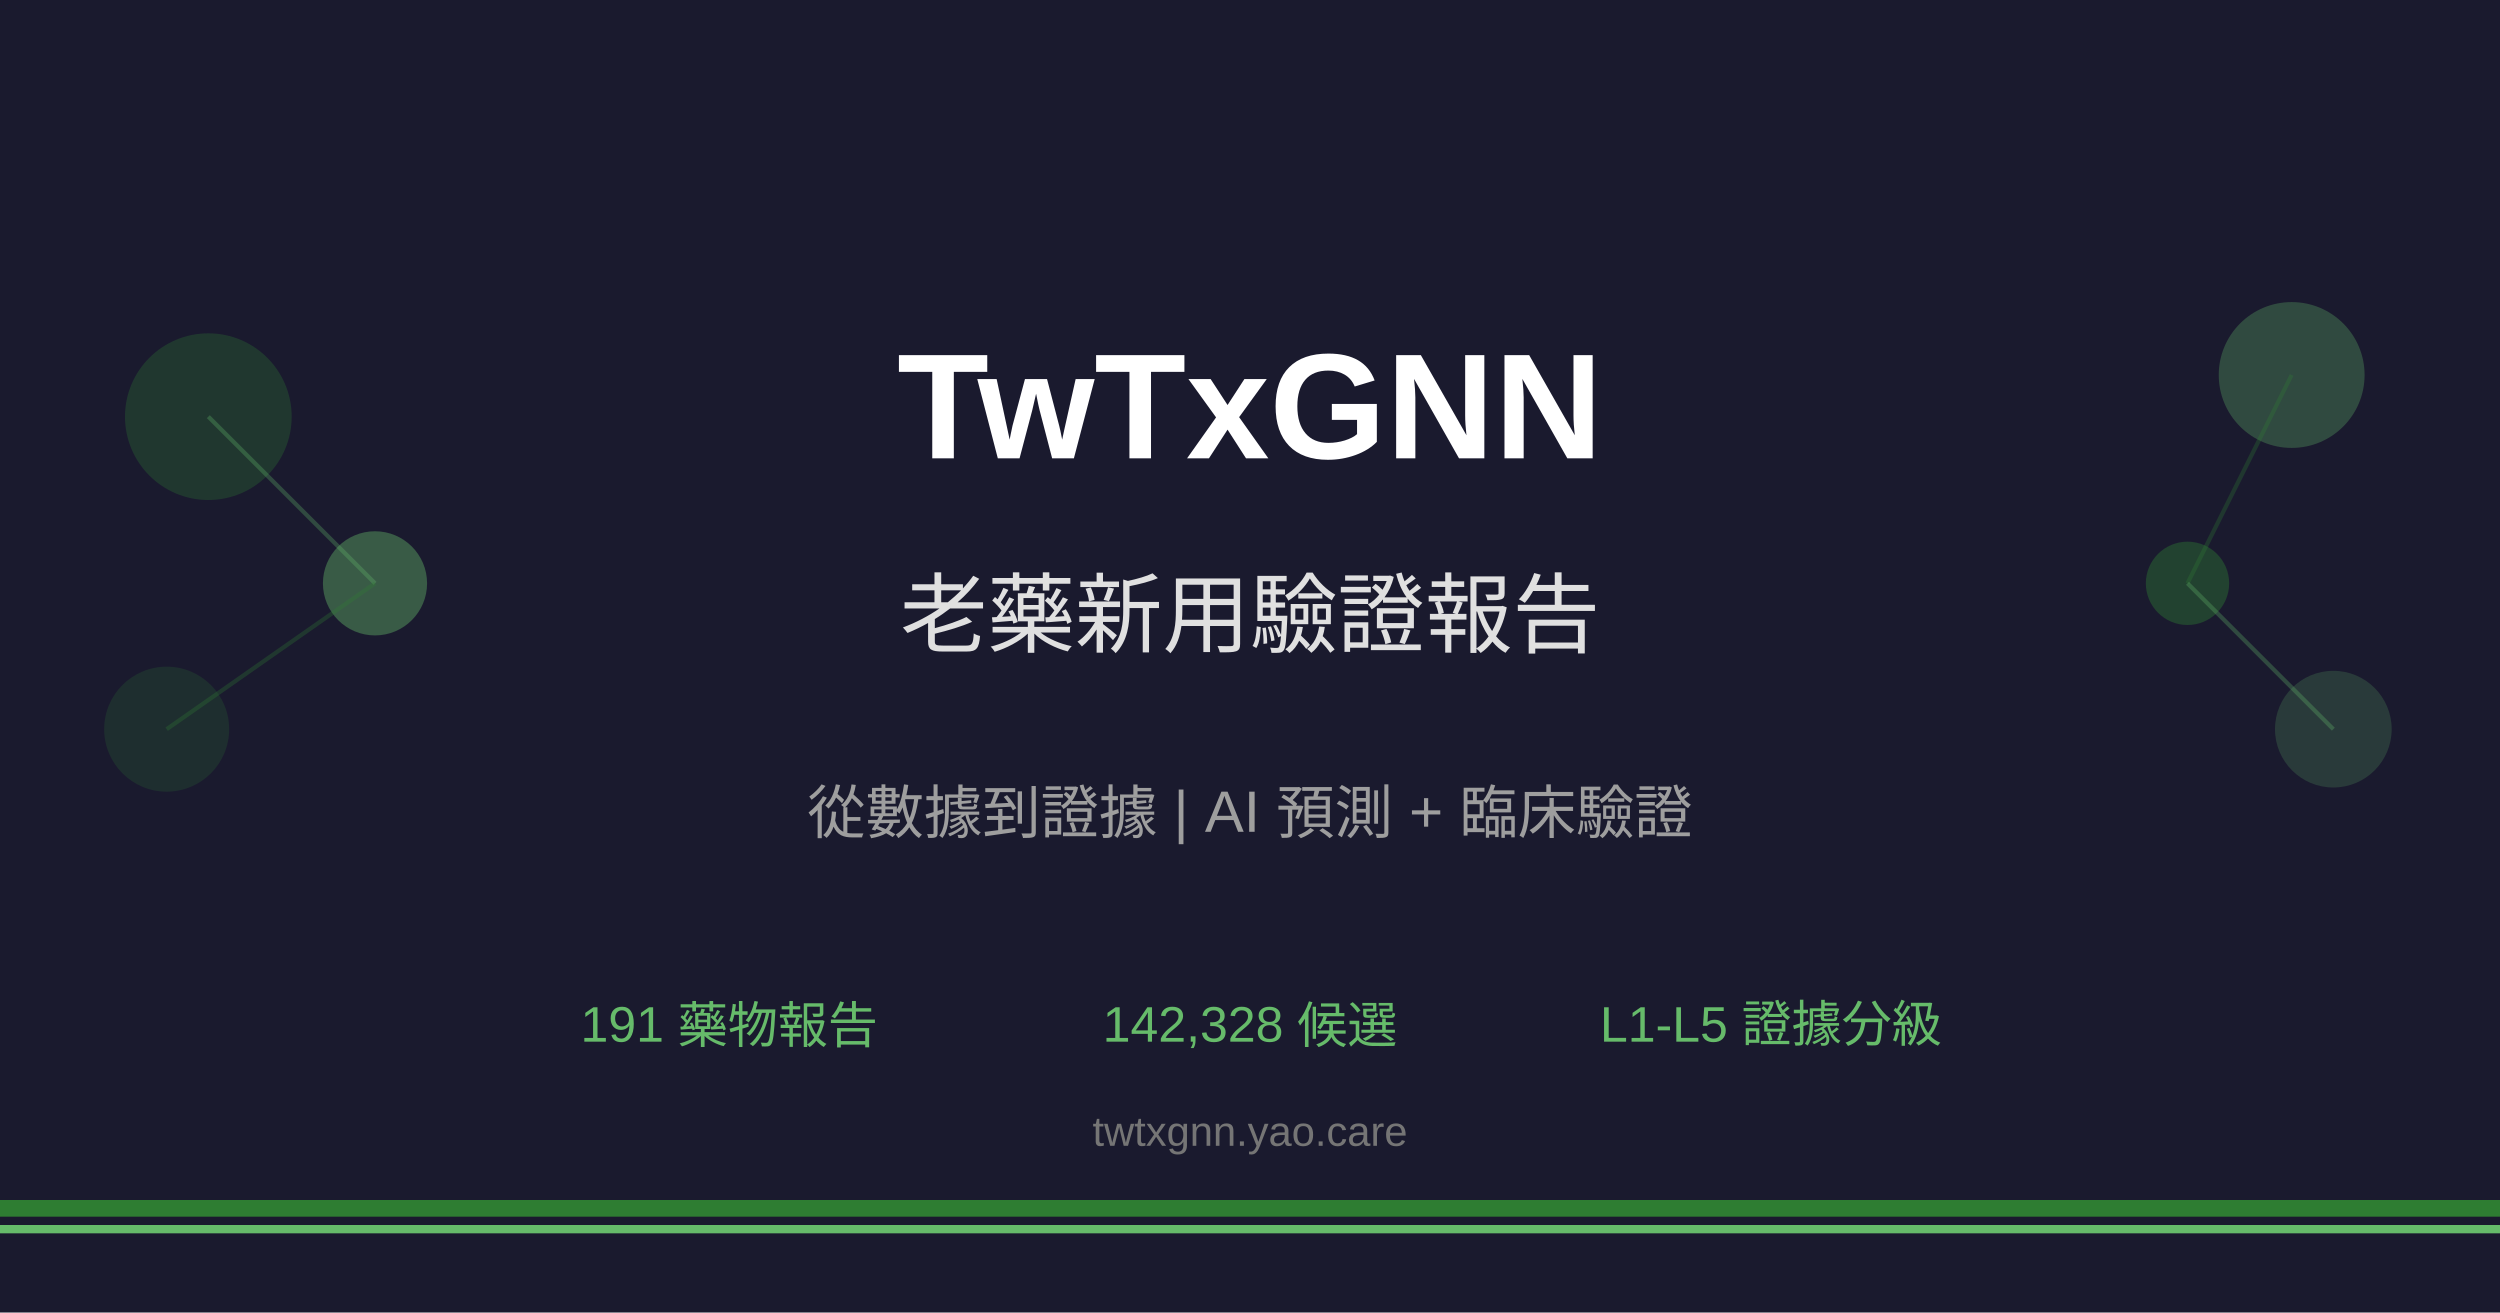
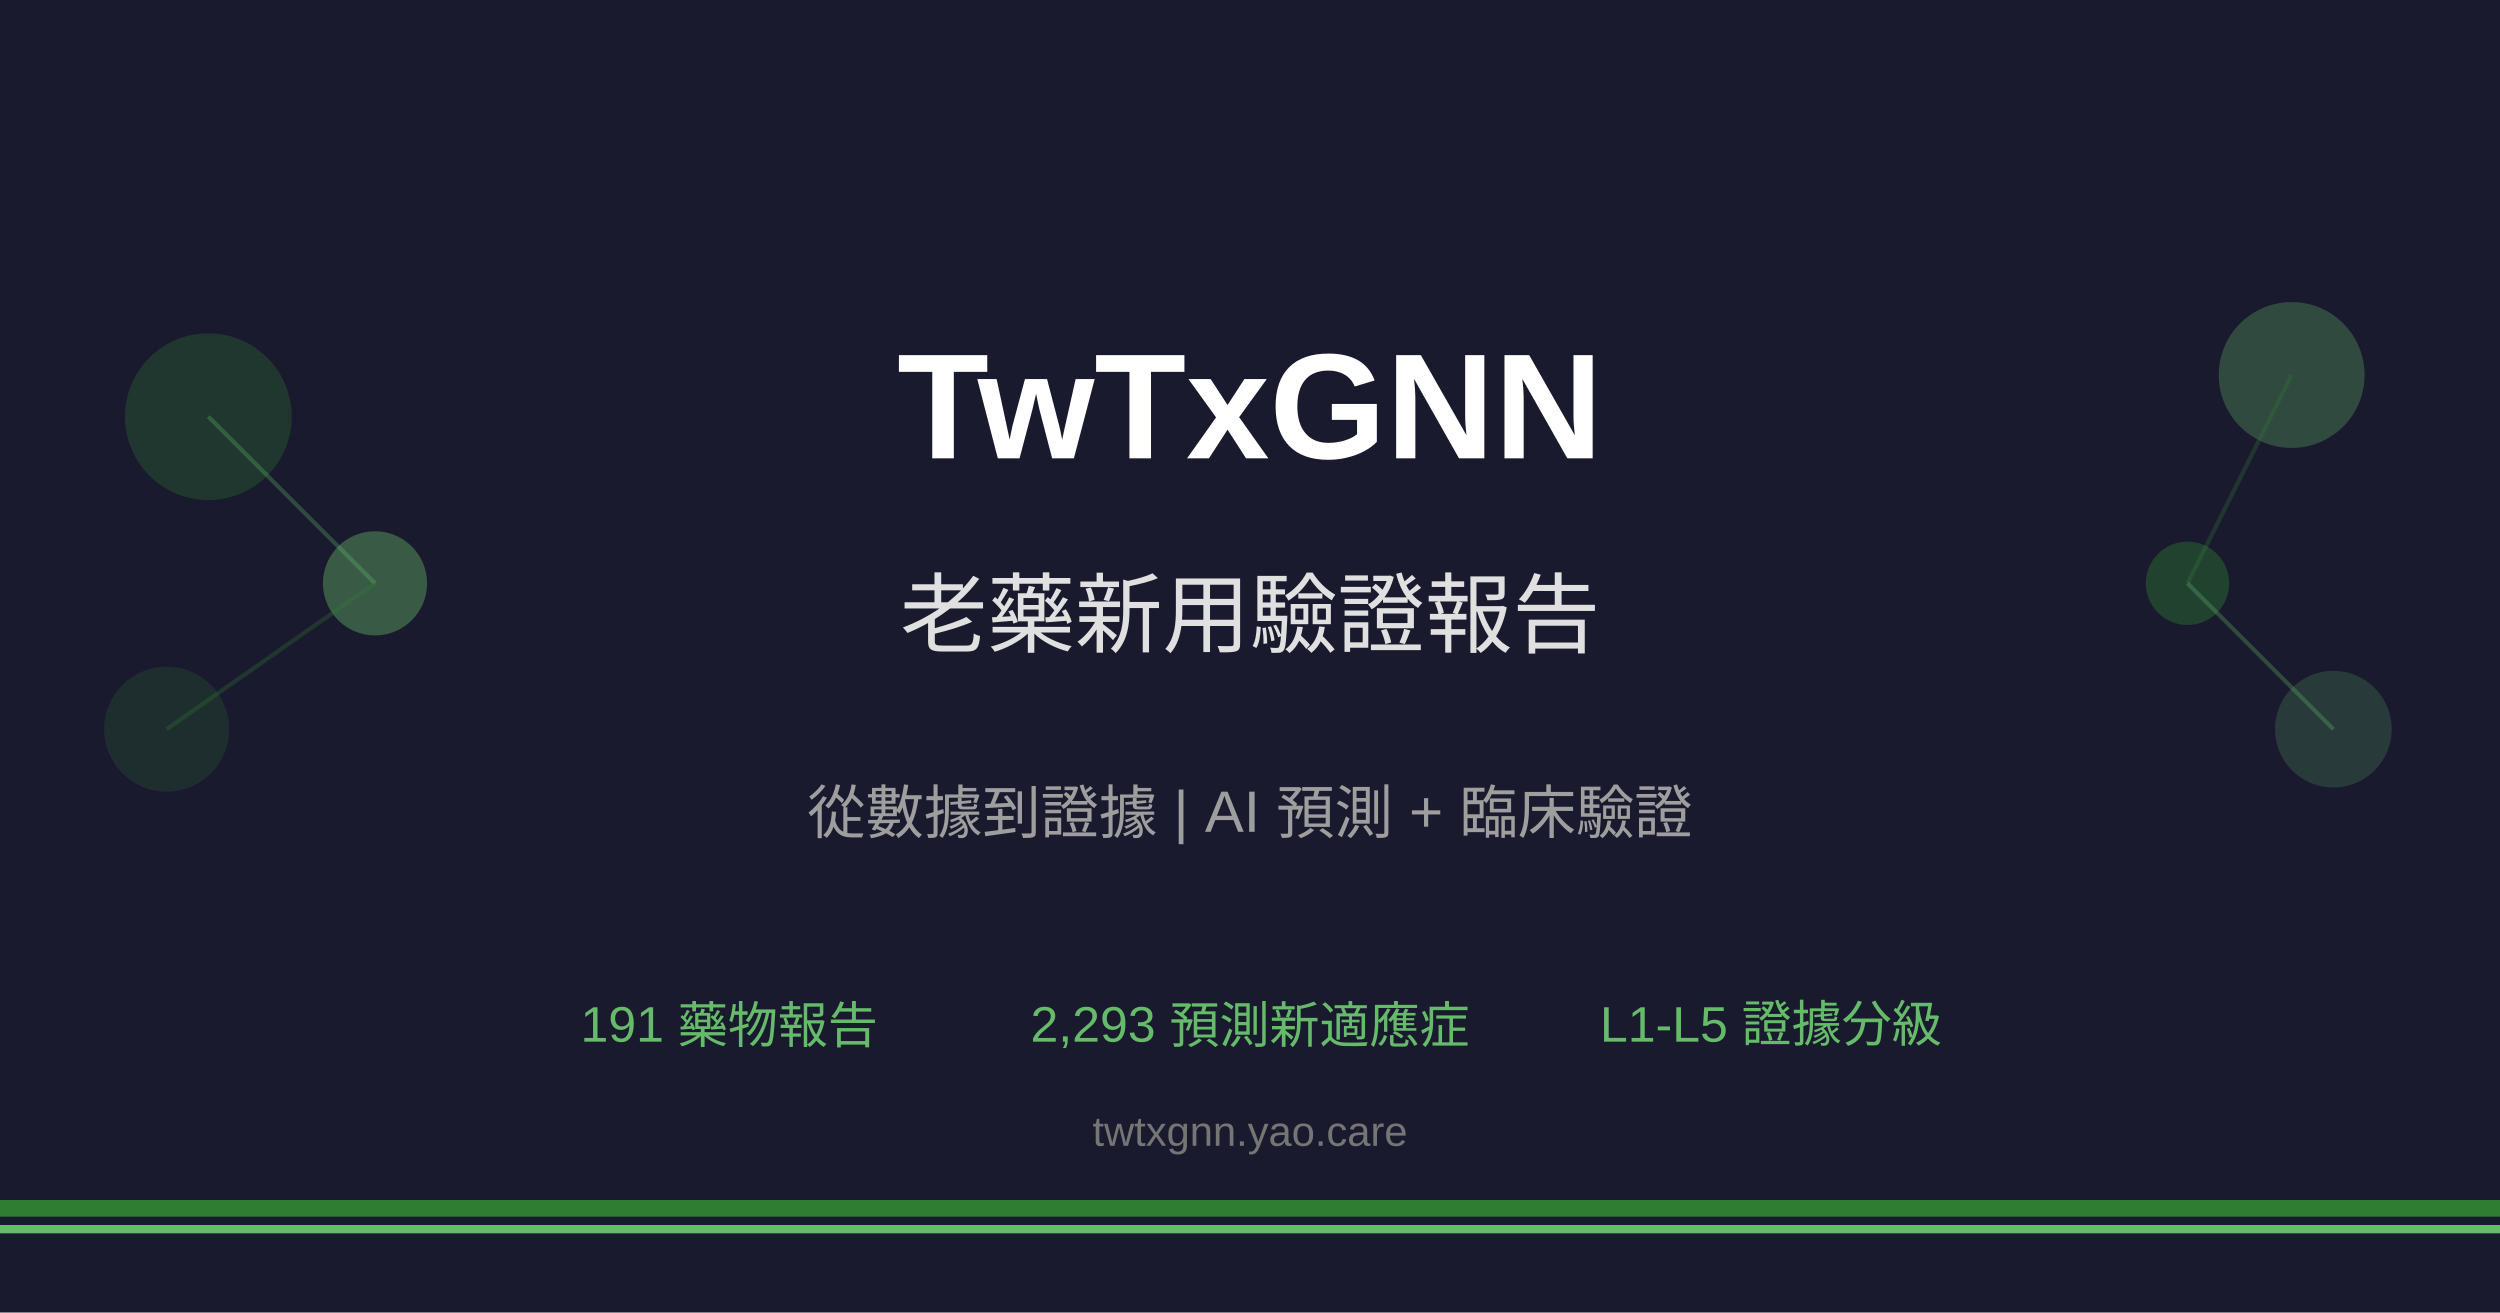
<svg xmlns="http://www.w3.org/2000/svg" width="1200" height="630">
  <rect width="1200" height="630" fill="#1a1a2e" />
  <line x1="0" y1="580" x2="1200" y2="580" stroke="#2E7D32" stroke-width="8" />
  <line x1="0" y1="590" x2="1200" y2="590" stroke="#66BB6A" stroke-width="4" />
  <circle cx="100" cy="200" r="40" fill="#2E7D32" opacity="0.3" />
  <circle cx="180" cy="280" r="25" fill="#66BB6A" opacity="0.4" />
  <circle cx="80" cy="350" r="30" fill="#2E7D32" opacity="0.2" />
  <line x1="100" y1="200" x2="180" y2="280" stroke="#66BB6A" stroke-width="2" opacity="0.3" />
  <line x1="180" y1="280" x2="80" y2="350" stroke="#2E7D32" stroke-width="2" opacity="0.3" />
  <circle cx="1100" cy="180" r="35" fill="#66BB6A" opacity="0.3" />
  <circle cx="1050" cy="280" r="20" fill="#2E7D32" opacity="0.4" />
  <circle cx="1120" cy="350" r="28" fill="#66BB6A" opacity="0.2" />
  <line x1="1100" y1="180" x2="1050" y2="280" stroke="#2E7D32" stroke-width="2" opacity="0.3" />
  <line x1="1050" y1="280" x2="1120" y2="350" stroke="#66BB6A" stroke-width="2" opacity="0.3" />
  <text x="600" y="220" font-family="Arial, sans-serif" font-size="72" font-weight="bold" fill="#ffffff" text-anchor="middle">TwTxGNN</text>
  <text x="600" y="310" font-family="Arial, sans-serif" font-size="42" fill="#e0e0e0" text-anchor="middle">老藥新用驗證報告</text>
  <text x="600" y="400" font-family="Arial, sans-serif" font-size="28" fill="#9e9e9e" text-anchor="middle">從數據到證據 | AI 預測 + 臨床驗證</text>
  <text x="350" y="500" font-family="Arial, sans-serif" font-size="24" fill="#66BB6A" text-anchor="middle">191 藥物報告</text>
-   <text x="600" y="500" font-family="Arial, sans-serif" font-size="24" fill="#66BB6A" text-anchor="middle">142,328 候選</text>
+   <text x="600" y="500" font-family="Arial, sans-serif" font-size="24" fill="#66BB6A" text-anchor="middle">2,293 預測新適應症</text>
  <text x="850" y="500" font-family="Arial, sans-serif" font-size="24" fill="#66BB6A" text-anchor="middle">L1-L5 證據分級</text>
  <text x="600" y="550" font-family="Arial, sans-serif" font-size="20" fill="#757575" text-anchor="middle">twtxgnn.yao.care</text>
</svg>
